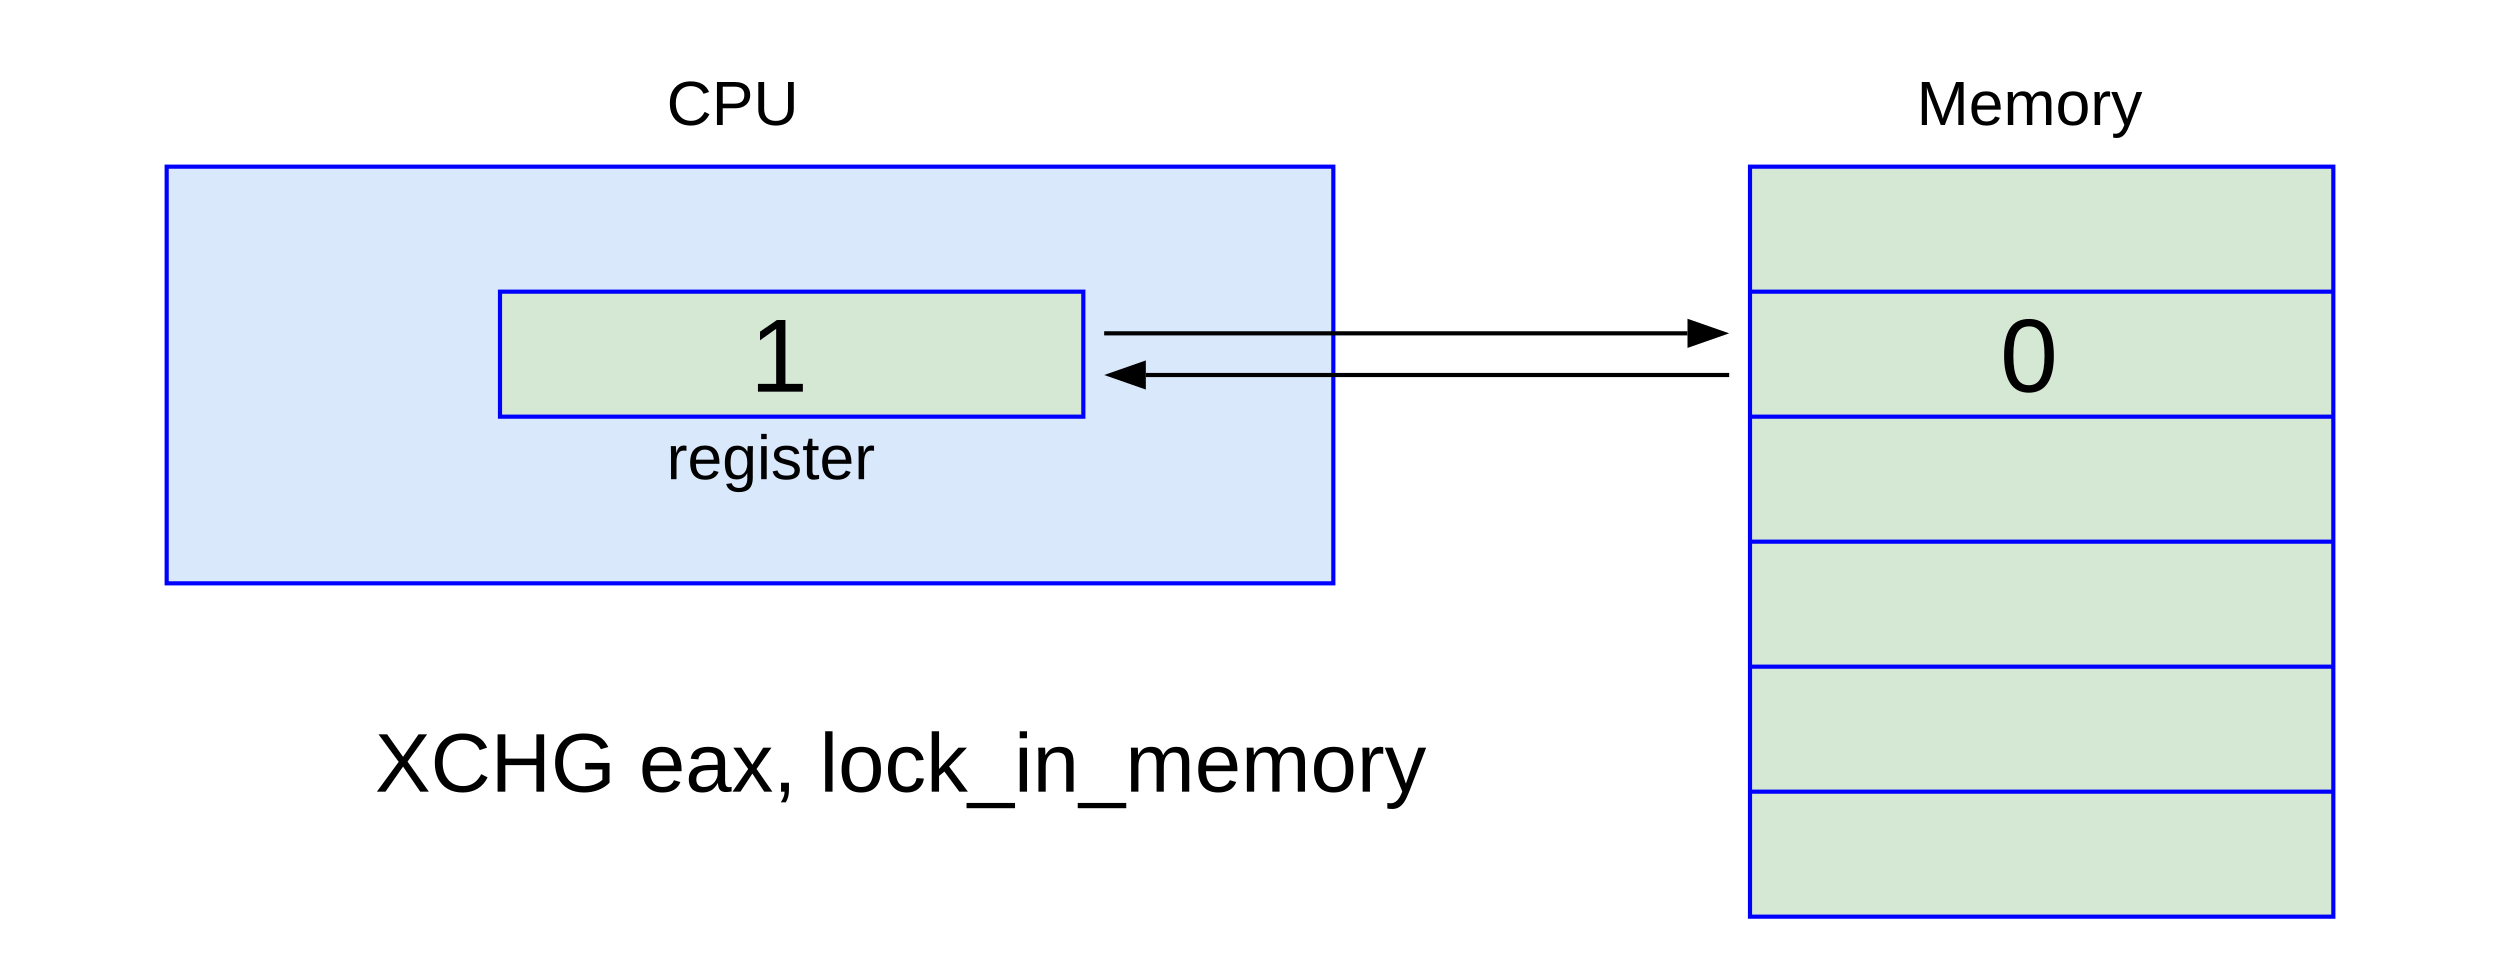
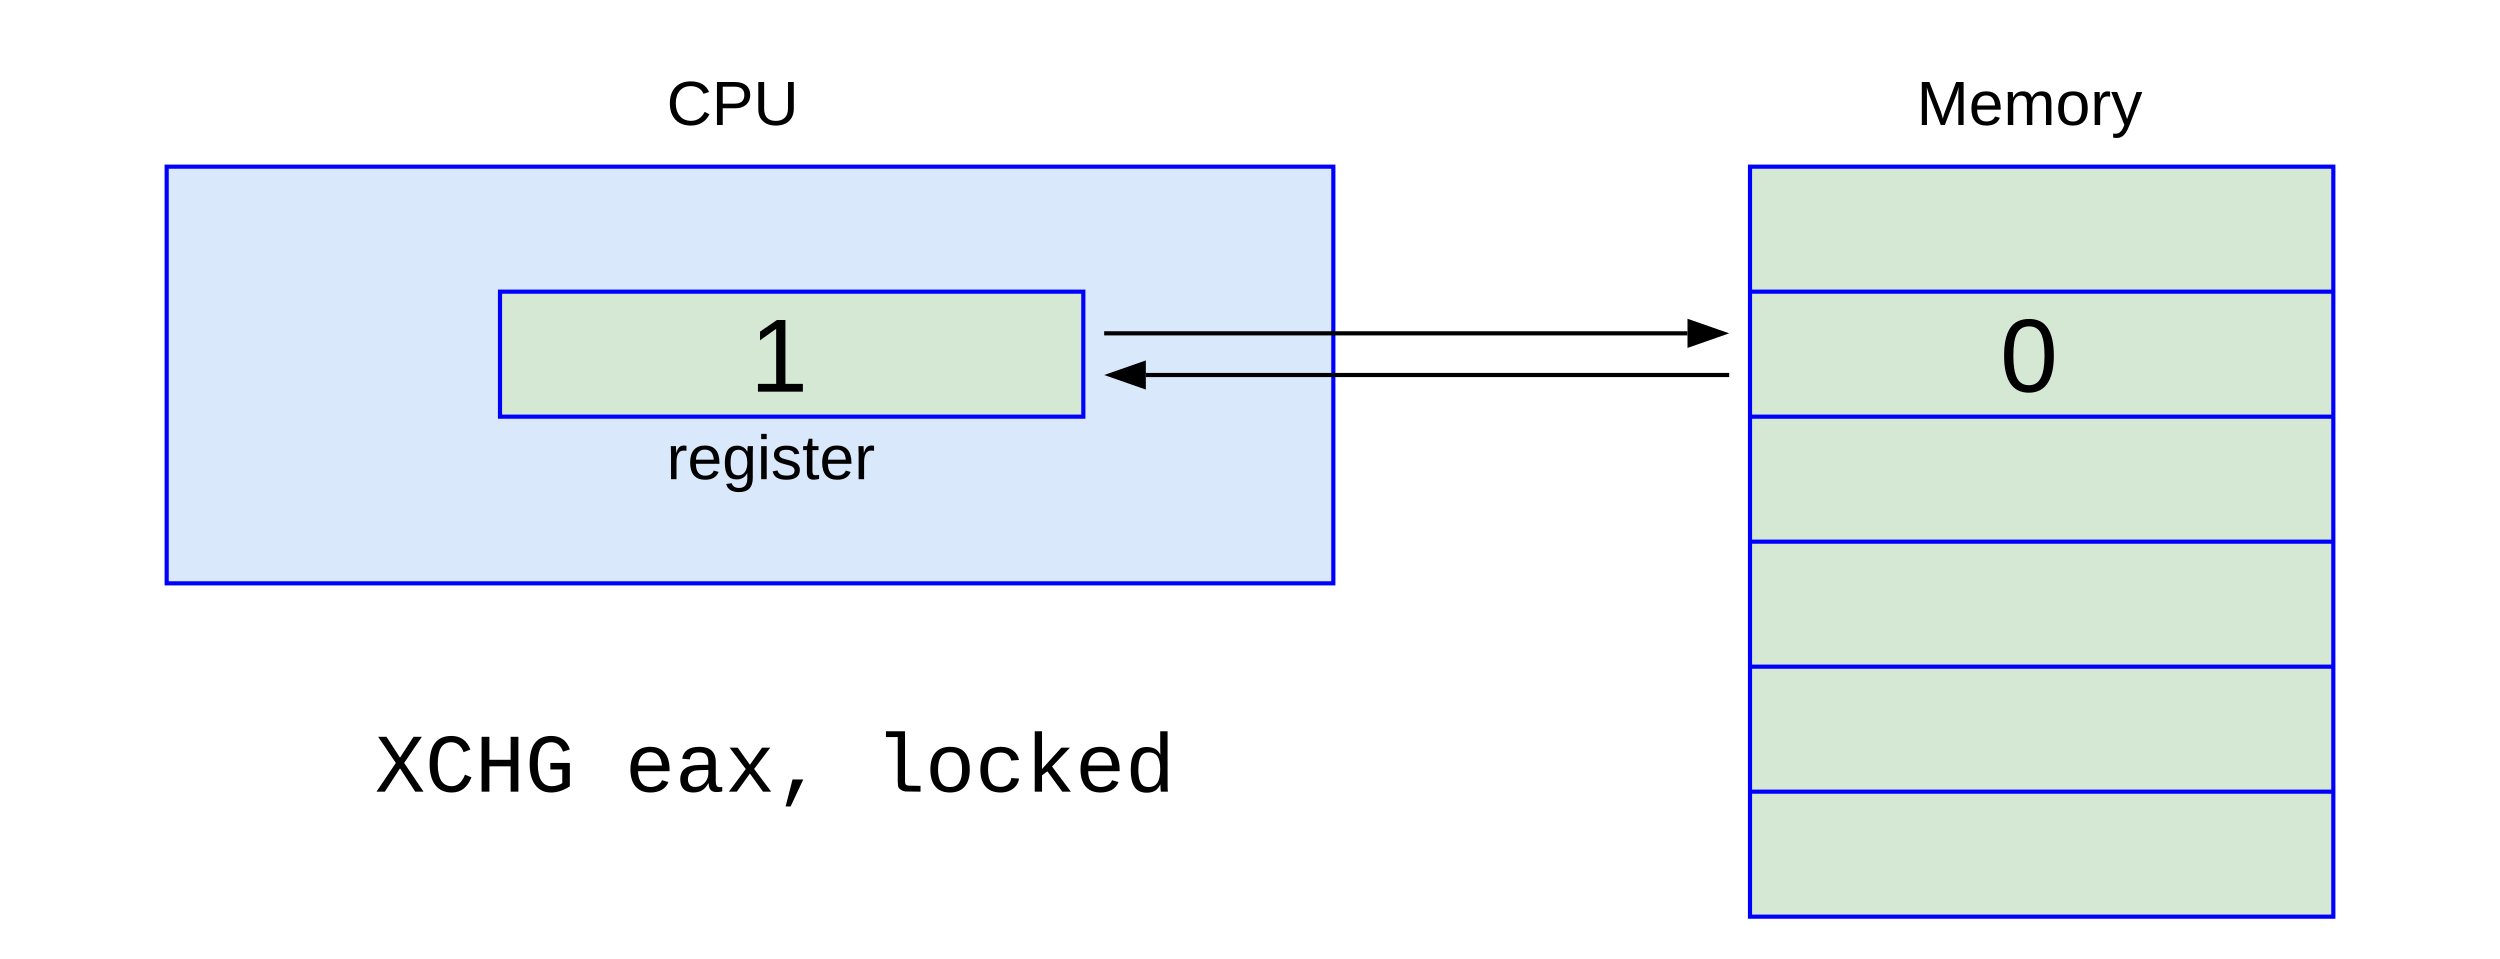
<svg xmlns="http://www.w3.org/2000/svg" version="1.1" width="600" height="230">
  <defs>
    <marker id="arrowhead" markerWidth="10" markerHeight="7" refX="0" refY="3.5" orient="auto">
      <polygon points="0 0, 10 3.5, 0 7" />
    </marker>
  </defs>
  <text x="160" y="30" style="font-size:15px;font-family:'Arial'">CPU</text>
  <text x="460" y="30" style="font-size:15px;font-family:'Arial'">Memory</text>
  <rect x="40" y="40" width="280" height="100" style="fill:#DAE8FC;stroke:#0000FF;stroke-width:1" />
  <rect x="120" y="70" width="140" height="30" style="fill:rgb(213,232,212);stroke:#0000FF;stroke-width:1" />
  <text x="160" y="115" style="font-size:15px;font-family:'Arial'">register</text>
  <rect x="420" y="40" width="140" height="180" style="fill:rgb(213,232,212);stroke:#0000FF;stroke-width:1" />
  <path d="M 420 70 h 140 " stroke="#0000FF" stroke-width="1" fill="none" />
  <path d="M 420 100 h 140 " stroke="#0000FF" stroke-width="1" fill="none" />
  <path d="M 420 130 h 140 " stroke="#0000FF" stroke-width="1" fill="none" />
  <path d="M 420 160 h 140 " stroke="#0000FF" stroke-width="1" fill="none" />
  <path d="M 420 190 h 140 " stroke="#0000FF" stroke-width="1" fill="none" />
  <text x="180" y="94" style="font-size:25px;font-family:'Arial'">1</text>
  <text x="480" y="94" style="font-size:25px;font-family:'Arial'">0</text>
  <path d="M 265 80 H 405" stroke="#000000" stroke-width="1" fill="none" marker-end="url(#arrowhead)" />
  <path d="M 415 90 H 275" stroke="#000000" stroke-width="1" fill="none" marker-end="url(#arrowhead)" />
-   <text x="90" y="190" style="font-size:20px;font-family:'Arial'">XCHG eax, lock_in_memory</text>
+   <text x="90" y="190" style="font-size:20px;font-family:'Courier New'">XCHG eax, locked</text>
</svg>
